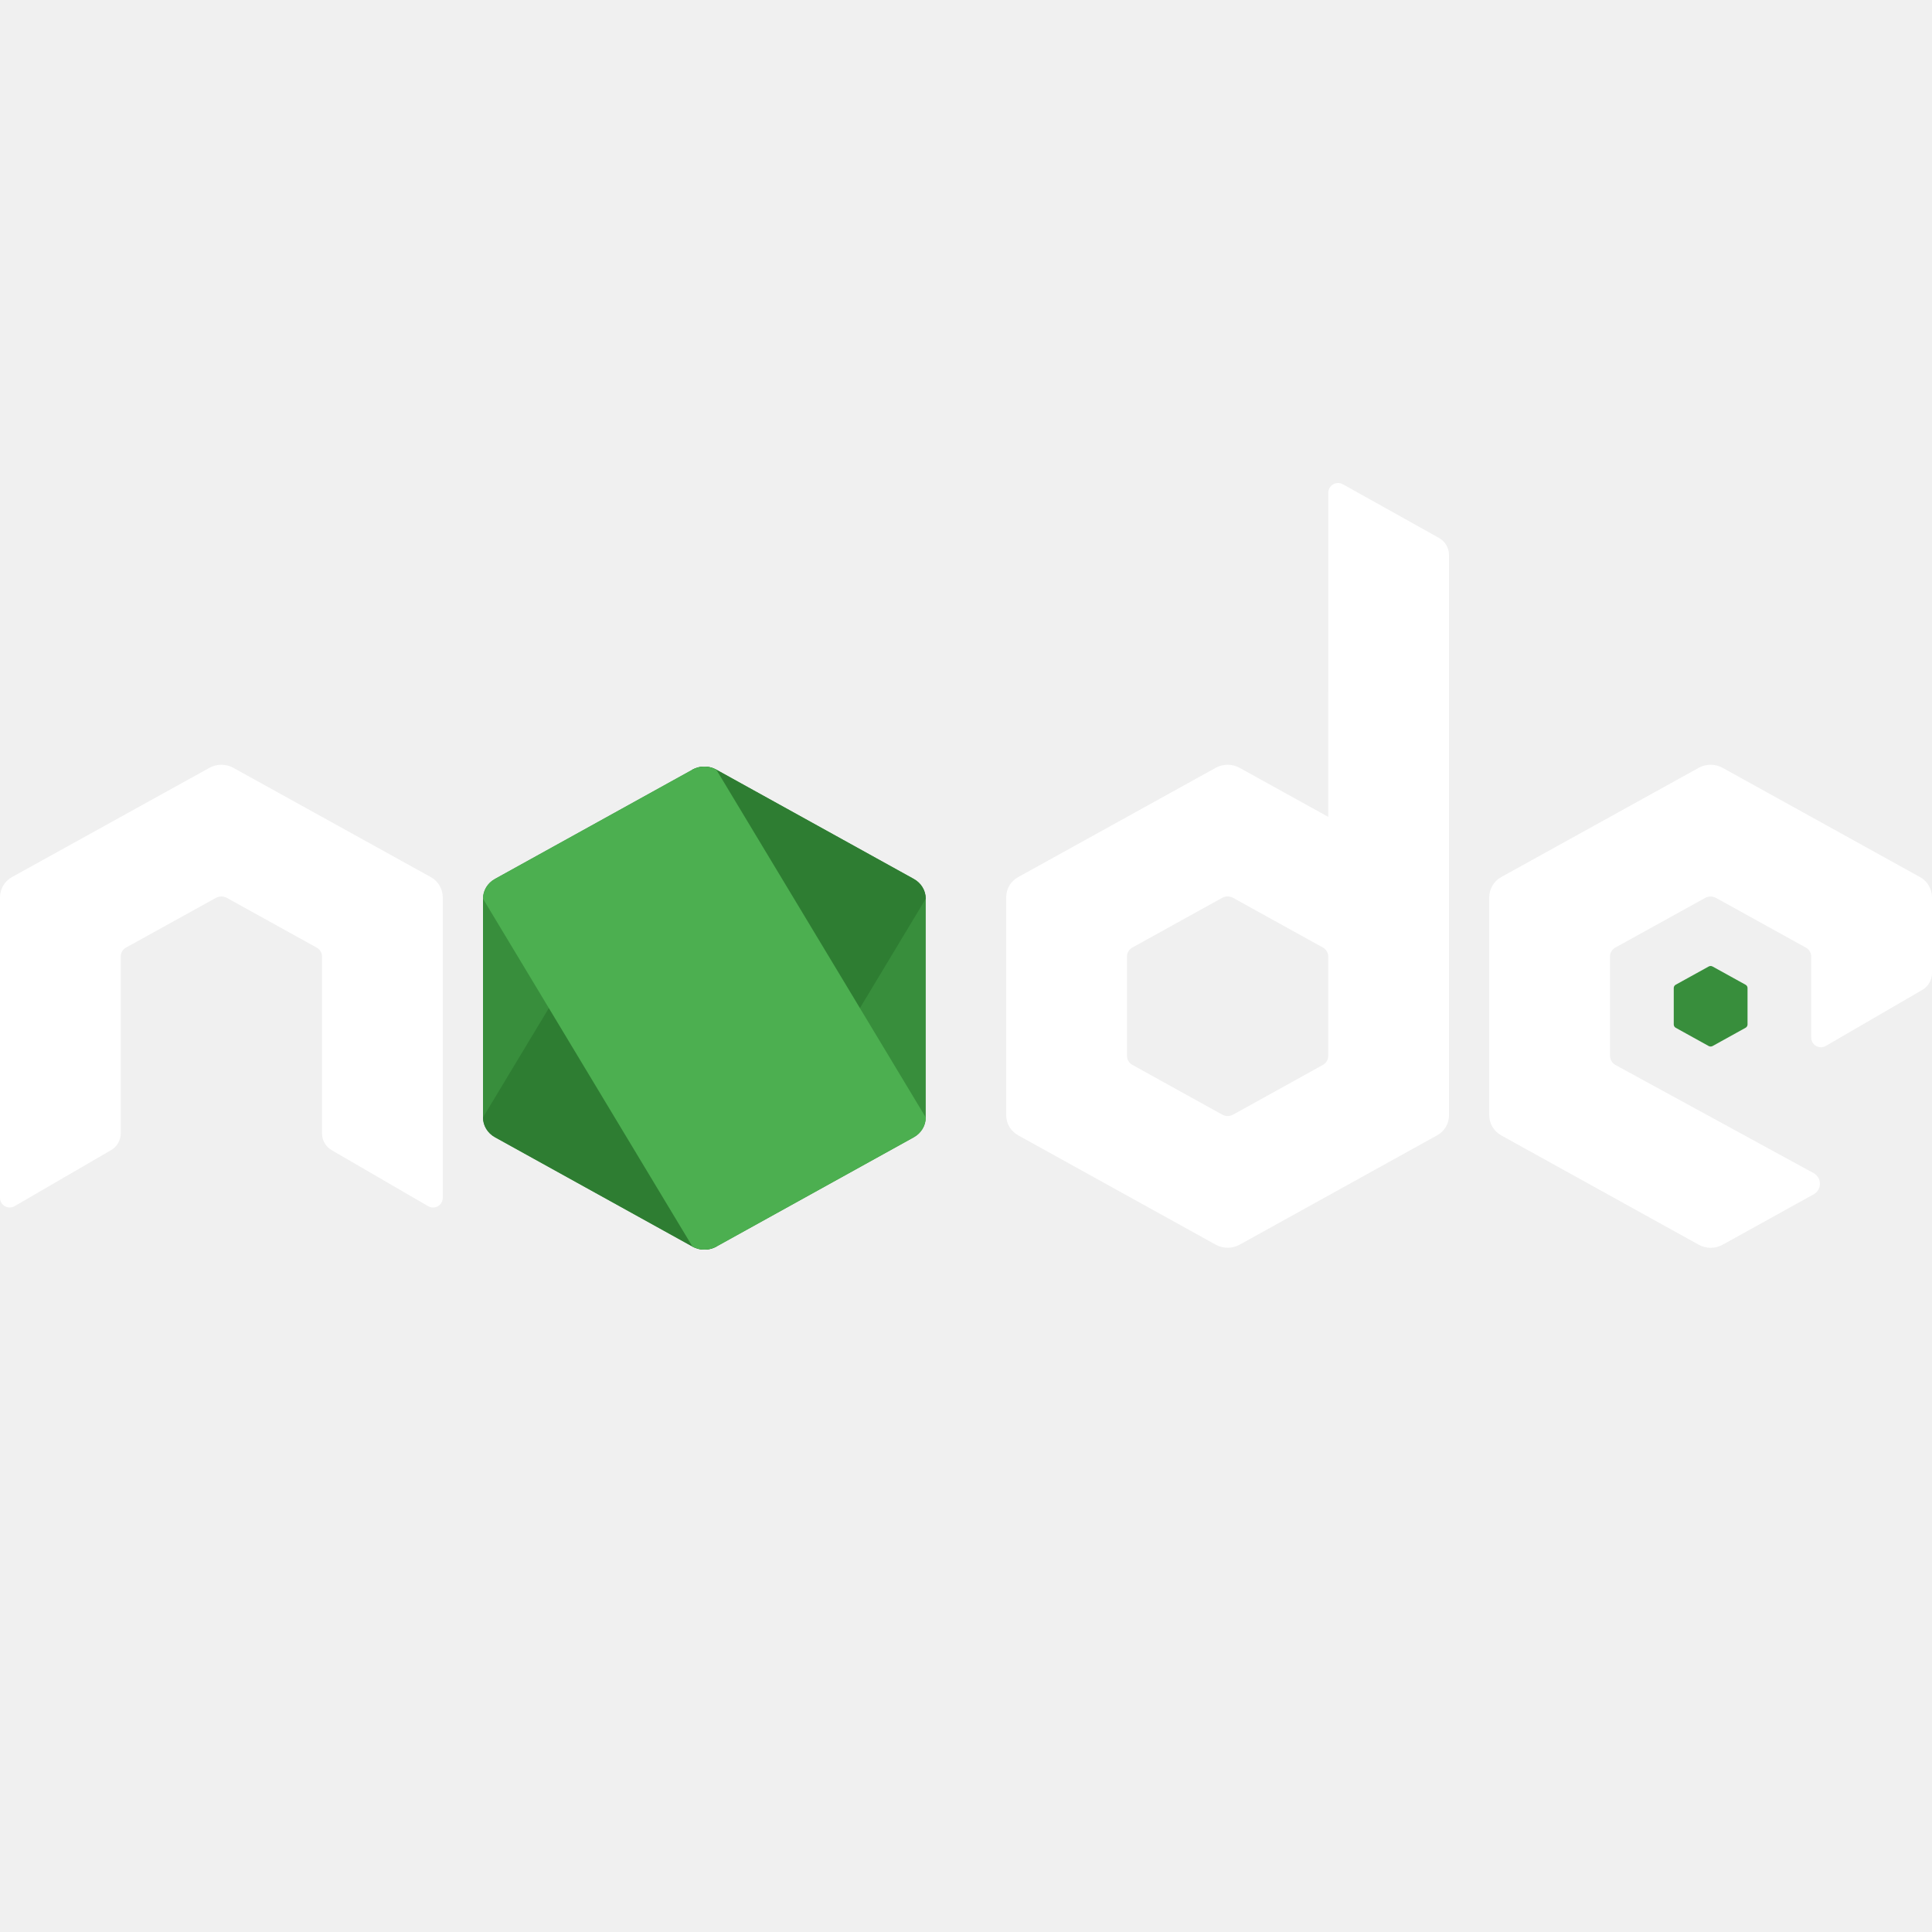
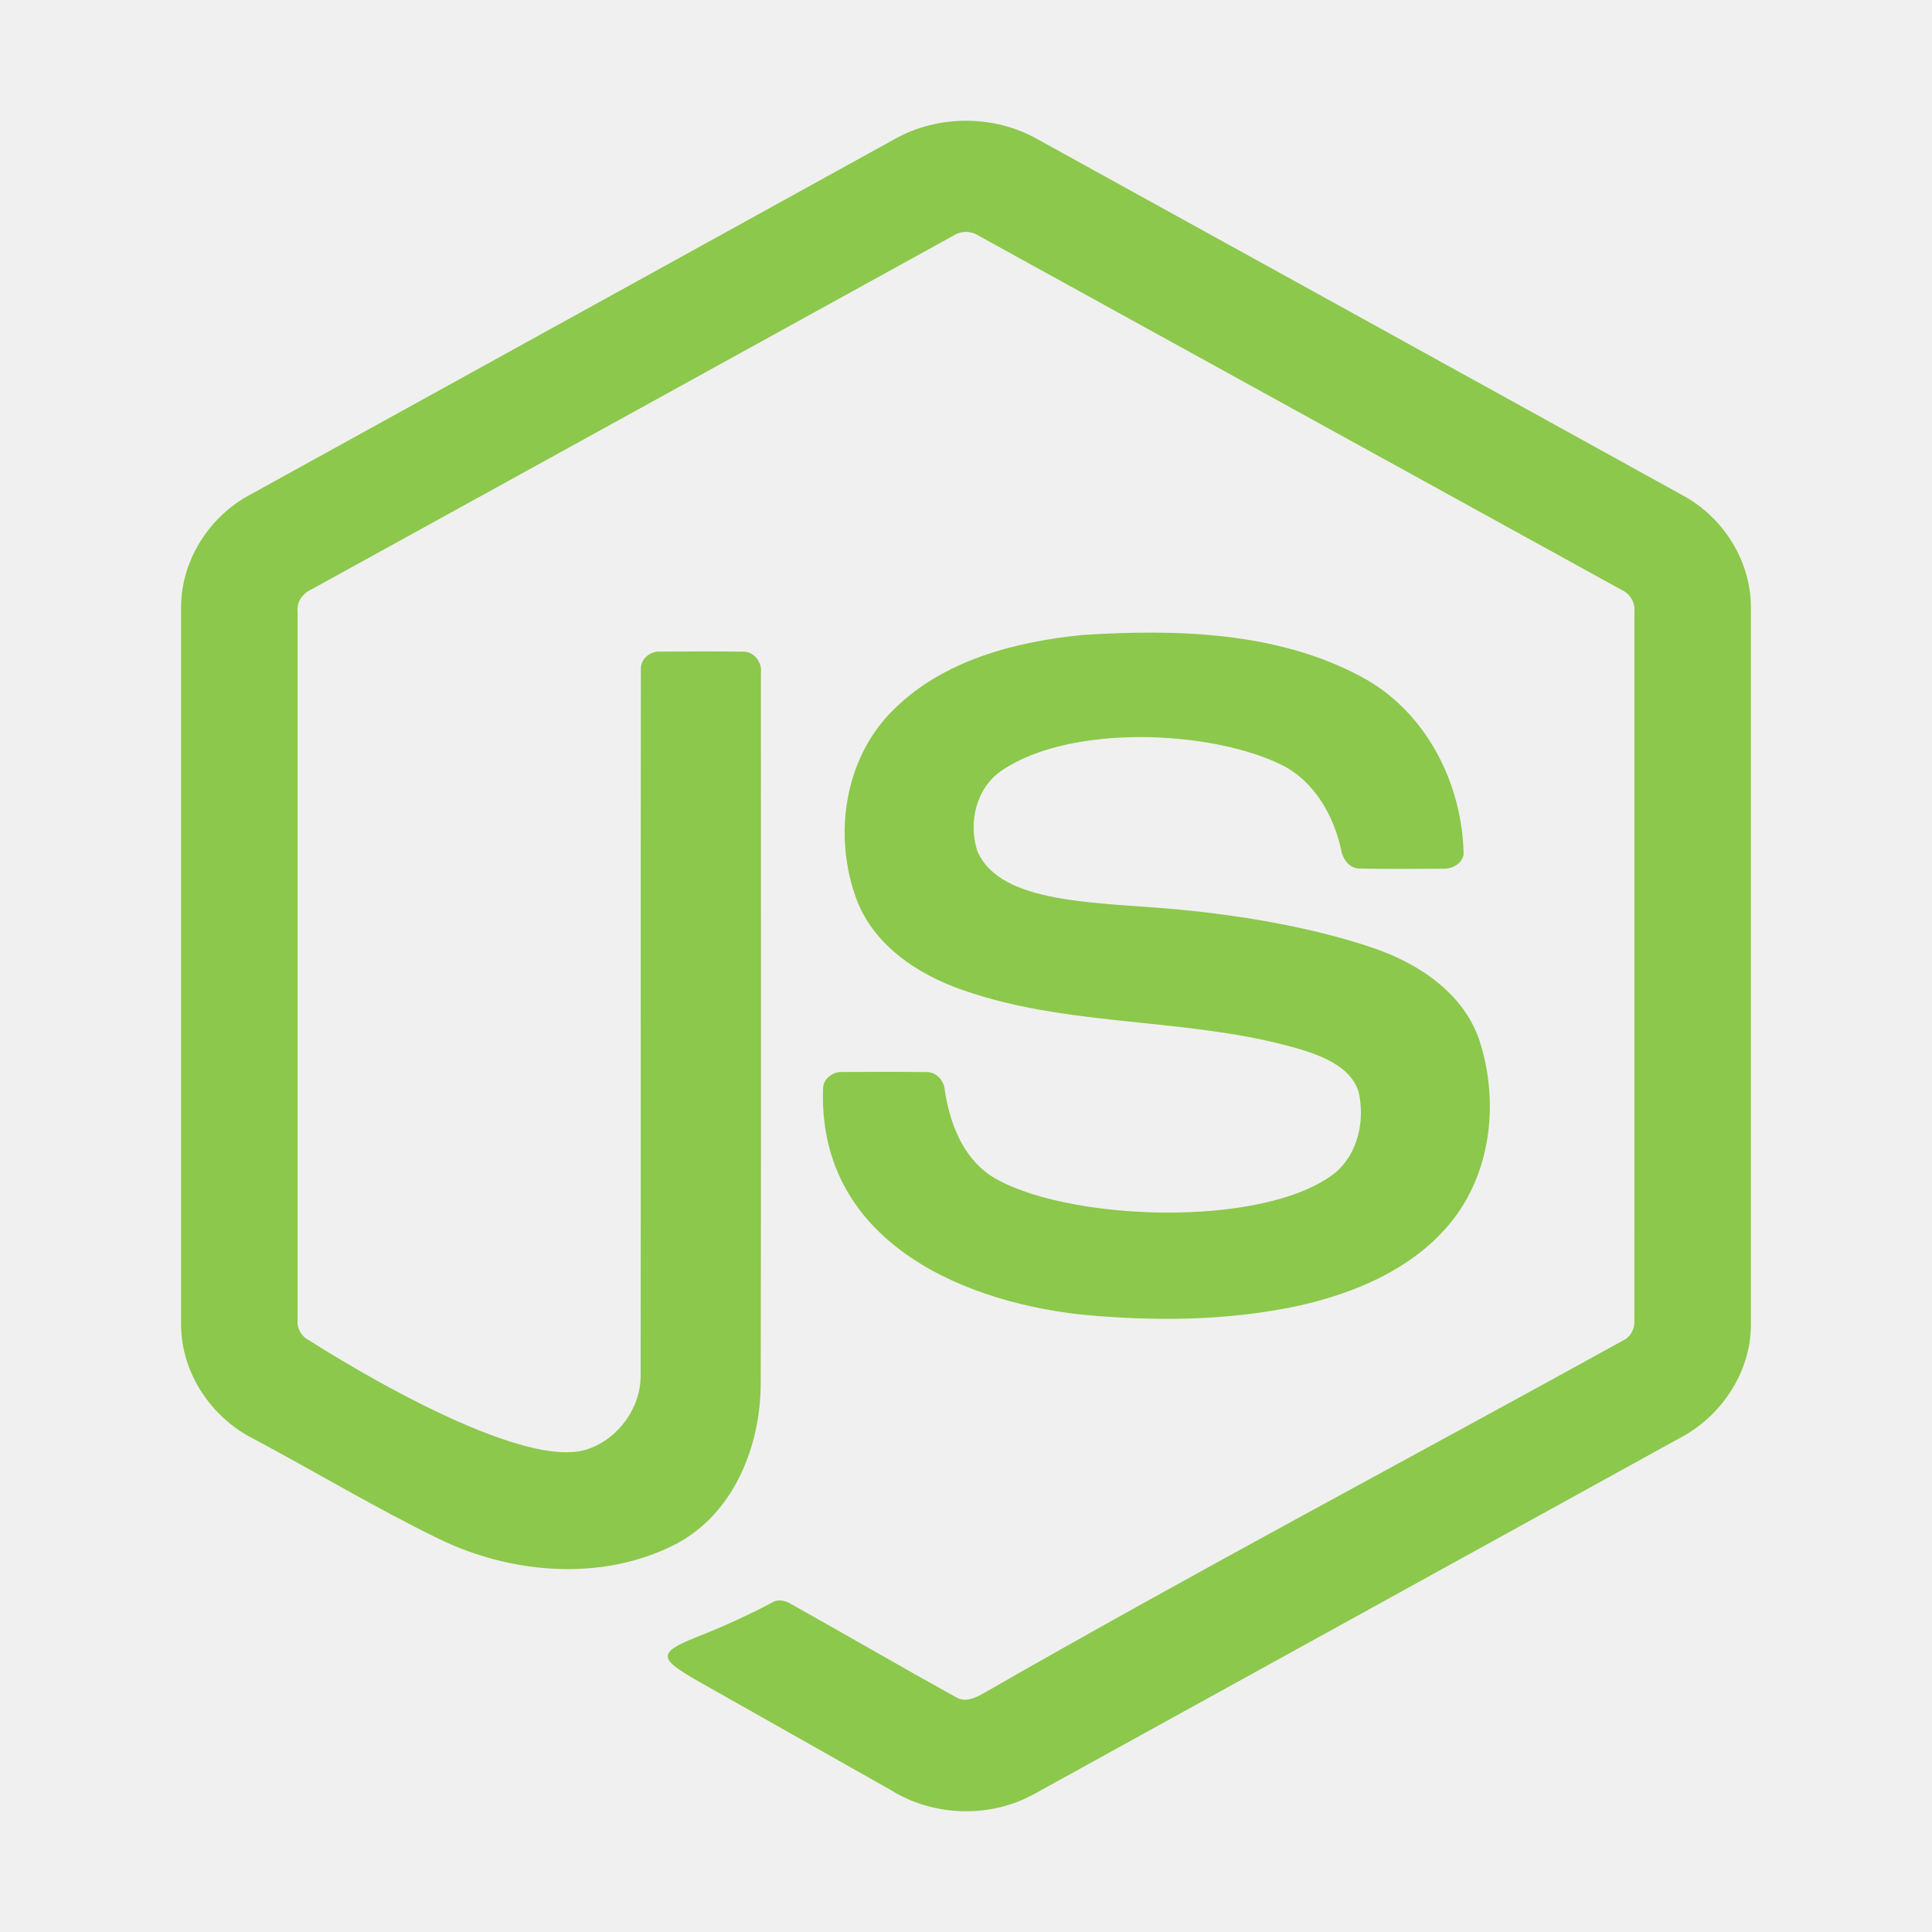
- <svg xmlns="http://www.w3.org/2000/svg" viewBox="0,0,256,256" width="48px" height="48px" fill-rule="nonzero">
-   <g fill="none" fill-rule="nonzero" stroke="none" stroke-width="1" stroke-linecap="butt" stroke-linejoin="miter" stroke-miterlimit="10" stroke-dasharray="" stroke-dashoffset="0" font-family="none" font-weight="none" font-size="none" text-anchor="none" style="mix-blend-mode: normal">
-     <g transform="scale(5.33333,5.33333)">
-       <path d="M17.204,19.122l-4.907,2.715c-0.184,0.101 -0.297,0.289 -0.297,0.492v5.433c0,0.203 0.113,0.39 0.297,0.492l4.908,2.717c0.183,0.101 0.41,0.101 0.593,0l4.907,-2.717c0.182,-0.102 0.295,-0.289 0.295,-0.492v-5.433c0,-0.203 -0.113,-0.39 -0.297,-0.492l-4.906,-2.715c-0.092,-0.051 -0.195,-0.076 -0.297,-0.076c-0.103,0 -0.205,0.025 -0.297,0.076M42.451,24.013l-0.818,0.452c-0.031,0.017 -0.049,0.048 -0.049,0.082v0.906c0,0.034 0.019,0.065 0.049,0.082l0.818,0.453c0.031,0.017 0.068,0.017 0.099,0l0.818,-0.453c0.03,-0.017 0.049,-0.048 0.049,-0.082v-0.906c0,-0.034 -0.019,-0.065 -0.05,-0.082l-0.818,-0.452c-0.015,-0.009 -0.032,-0.013 -0.049,-0.013c-0.017,0 -0.034,0.004 -0.049,0.013" fill="#388e3c" />
-       <path d="M35.751,13.364l-2.389,-1.333c-0.075,-0.042 -0.167,-0.041 -0.241,0.003c-0.074,0.044 -0.12,0.123 -0.12,0.209l-0.001,8.052l-2.203,-1.219c-0.092,-0.051 -0.195,-0.076 -0.297,-0.076c-0.102,0 -0.205,0.025 -0.297,0.076h0.001l-4.907,2.715c-0.184,0.101 -0.297,0.289 -0.297,0.491v5.433c0,0.203 0.113,0.39 0.297,0.492l4.908,2.717c0.183,0.101 0.41,0.101 0.593,0l4.907,-2.717c0.182,-0.101 0.295,-0.289 0.295,-0.492v-13.927c0,-0.176 -0.096,-0.338 -0.249,-0.424zM32.866,26.458l-2.23,1.235c-0.083,0.046 -0.186,0.046 -0.269,0l-2.231,-1.235c-0.085,-0.046 -0.136,-0.132 -0.136,-0.224v-2.47c0,-0.092 0.051,-0.177 0.135,-0.224l2.231,-1.234h-0.001c0.042,-0.023 0.088,-0.034 0.135,-0.034c0.047,0 0.093,0.012 0.135,0.034l2.23,1.234c0.084,0.047 0.135,0.133 0.135,0.225v2.47c0,0.091 -0.051,0.177 -0.134,0.223z" fill="#ffffff" />
-       <path d="M17.204,19.122l-5.204,8.64c0,0.203 0.113,0.39 0.297,0.492l4.908,2.717c0.183,0.101 0.41,0.101 0.593,0l5.202,-8.642c0,-0.203 -0.113,-0.39 -0.297,-0.492l-4.906,-2.715c-0.092,-0.051 -0.195,-0.076 -0.297,-0.076c-0.103,0 -0.205,0.025 -0.297,0.076" fill="#2e7d32" />
-       <path d="M17.204,19.122l-4.907,2.715c-0.184,0.101 -0.297,0.289 -0.297,0.492l5.204,8.642c0.183,0.101 0.41,0.101 0.593,0l4.907,-2.717c0.183,-0.102 0.296,-0.289 0.296,-0.492l-5.203,-8.64c-0.092,-0.051 -0.195,-0.076 -0.297,-0.076c-0.103,0 -0.205,0.025 -0.297,0.076" fill="#4caf50" />
-       <path d="M47.703,21.791l-4.906,-2.715c-0.092,-0.051 -0.195,-0.076 -0.297,-0.076c-0.102,0 -0.205,0.025 -0.297,0.076h0.001l-4.907,2.715c-0.183,0.101 -0.297,0.293 -0.297,0.503v5.411c0,0.209 0.114,0.402 0.297,0.503l4.908,2.717c0.184,0.102 0.409,0.102 0.593,0l2.263,-1.253c0.207,-0.115 0.206,-0.412 -0.002,-0.526l-4.924,-2.687c-0.083,-0.047 -0.135,-0.134 -0.135,-0.228v-2.466c0,-0.092 0.05,-0.177 0.13,-0.221l2.235,-1.236h-0.001c0.042,-0.023 0.088,-0.034 0.135,-0.034c0.047,0 0.093,0.012 0.135,0.034l2.235,1.237c0.08,0.044 0.13,0.129 0.13,0.221v2.012c0,0.086 0.046,0.166 0.121,0.209c0.075,0.042 0.167,0.042 0.242,-0.001l2.398,-1.393c0.148,-0.086 0.24,-0.245 0.24,-0.417v-1.88c0,-0.211 -0.114,-0.404 -0.297,-0.505zM10.703,21.791l-4.906,-2.715c-0.092,-0.051 -0.195,-0.076 -0.297,-0.076c-0.102,0 -0.205,0.025 -0.297,0.076h0.001l-4.907,2.715c-0.183,0.101 -0.297,0.293 -0.297,0.503v7.465c0,0.086 0.046,0.166 0.121,0.209c0.075,0.042 0.167,0.042 0.242,-0.001l2.398,-1.393c0.148,-0.086 0.239,-0.245 0.239,-0.417v-4.393c0,-0.092 0.05,-0.177 0.13,-0.221l2.235,-1.236v0c0.042,-0.023 0.088,-0.034 0.135,-0.034c0.047,0 0.093,0.012 0.135,0.034l2.235,1.237c0.08,0.044 0.13,0.129 0.13,0.221v4.393c0,0.172 0.091,0.331 0.24,0.417l2.398,1.393c0.075,0.043 0.167,0.043 0.242,0.001c0.074,-0.044 0.12,-0.124 0.12,-0.21v-7.464c0,-0.21 -0.114,-0.403 -0.297,-0.504z" fill="#ffffff" />
-     </g>
+ <svg xmlns="http://www.w3.org/2000/svg" width="800px" height="800px" viewBox="0 0 32 32" fill="none">
+   <g id="SVGRepo_bgCarrier" stroke-width="0" />
+   <g id="SVGRepo_tracerCarrier" stroke-linecap="round" stroke-linejoin="round" />
+   <g id="SVGRepo_iconCarrier">
+     <path d="M17.172 2.299C16.463 1.9 15.537 1.901 14.827 2.299C11.269 4.262 7.711 6.226 4.152 8.189C3.46 8.553 2.993 9.297 3 10.069V21.933C2.995 22.72 3.486 23.471 4.197 23.83C5.219 24.374 6.212 24.973 7.252 25.48C8.455 26.071 9.958 26.201 11.175 25.585C12.163 25.075 12.602 23.939 12.6 22.896C12.608 18.981 12.602 15.065 12.603 11.15C12.627 10.976 12.496 10.79 12.306 10.794C11.852 10.787 11.396 10.79 10.942 10.793C10.77 10.776 10.602 10.919 10.615 11.092C10.609 14.982 10.616 18.873 10.611 22.764C10.621 23.302 10.258 23.82 9.739 24.001C8.541 24.421 5.122 22.201 5.122 22.201C4.997 22.143 4.917 22.007 4.929 21.872C4.929 17.958 4.93 14.043 4.929 10.13C4.912 9.972 5.009 9.83 5.154 9.765C8.7 7.813 12.245 5.857 15.791 3.903C15.914 3.821 16.086 3.821 16.209 3.904C19.755 5.857 23.3 7.812 26.847 9.764C26.993 9.828 27.086 9.973 27.071 10.13C27.07 14.043 27.072 17.958 27.07 21.871C27.08 22.01 27.009 22.144 26.879 22.205C23.366 24.146 19.813 26.025 16.331 28.023C16.18 28.11 16.008 28.209 15.837 28.113C14.922 27.606 14.017 27.08 13.105 26.569C13.006 26.507 12.879 26.48 12.776 26.55C12.367 26.765 11.982 26.94 11.512 27.126C10.852 27.387 10.958 27.494 11.553 27.84C12.62 28.444 13.689 29.046 14.756 29.65C15.459 30.089 16.402 30.12 17.128 29.715C20.686 27.754 24.244 25.79 27.803 23.829C28.511 23.468 29.005 22.72 29 21.933V10.069C29.007 9.313 28.558 8.582 27.886 8.213C24.316 6.239 20.744 4.271 17.172 2.299Z" fill="#8CC84B" />
+     <path d="M22.542 11.206C21.145 10.459 19.484 10.419 17.931 10.517C16.81 10.628 15.631 10.937 14.814 11.741C13.976 12.549 13.794 13.854 14.192 14.909C14.477 15.654 15.195 16.139 15.937 16.395C16.893 16.733 17.898 16.837 18.903 16.941C19.819 17.037 20.736 17.132 21.616 17.404C21.976 17.523 22.395 17.706 22.506 18.097C22.607 18.561 22.496 19.1 22.119 19.422C20.924 20.368 17.598 20.223 16.417 19.478C15.939 19.161 15.733 18.599 15.649 18.064C15.64 17.897 15.506 17.744 15.325 17.757C14.871 17.752 14.418 17.753 13.964 17.756C13.806 17.743 13.642 17.856 13.633 18.017C13.54 20.469 15.791 21.538 17.904 21.773C19.111 21.888 20.344 21.881 21.533 21.622C22.426 21.419 23.322 21.044 23.937 20.356C24.695 19.52 24.844 18.275 24.504 17.233C24.244 16.456 23.501 15.957 22.742 15.701C21.709 15.347 20.484 15.156 19.549 15.067C18.189 14.938 16.573 14.991 16.188 14.097C16.035 13.629 16.165 13.048 16.595 12.76C17.733 11.989 20.048 12.091 21.227 12.668C21.767 12.938 22.081 13.495 22.21 14.056C22.234 14.222 22.345 14.394 22.536 14.386C22.987 14.396 23.437 14.389 23.887 14.389C24.042 14.4 24.212 14.313 24.242 14.155C24.223 12.981 23.623 11.779 22.542 11.206Z" fill="#8CC84B" />
  </g>
</svg>
